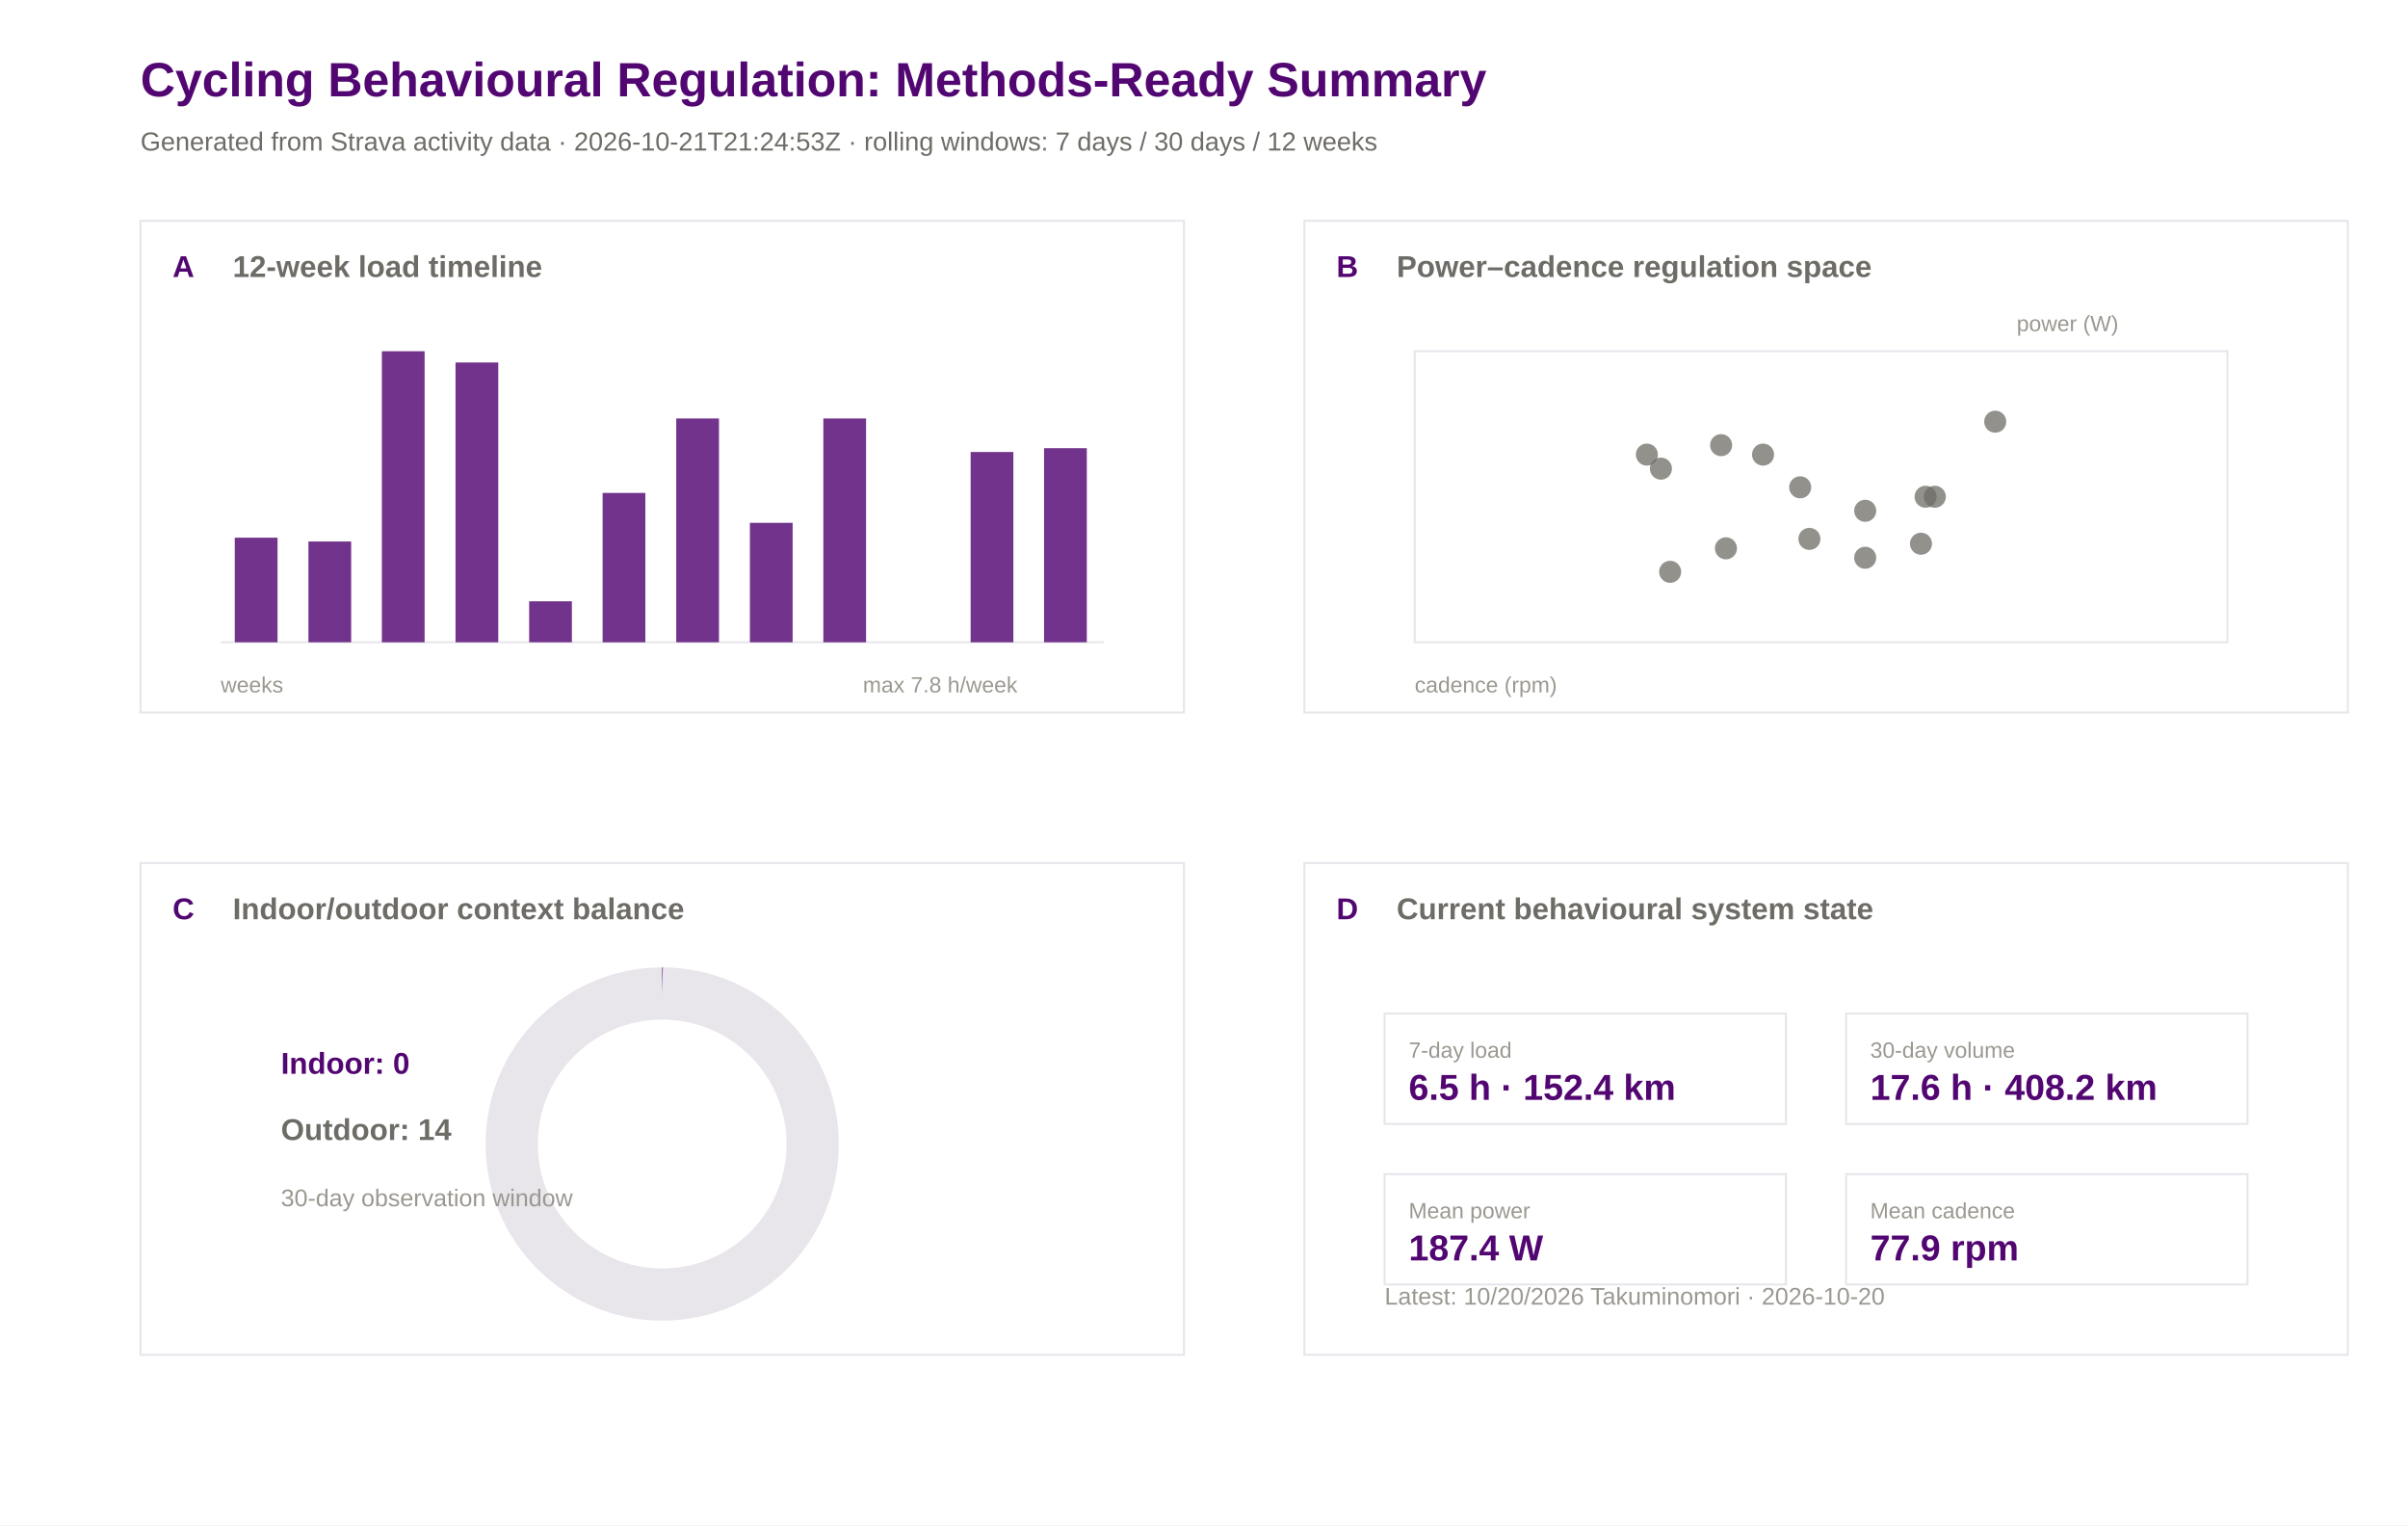
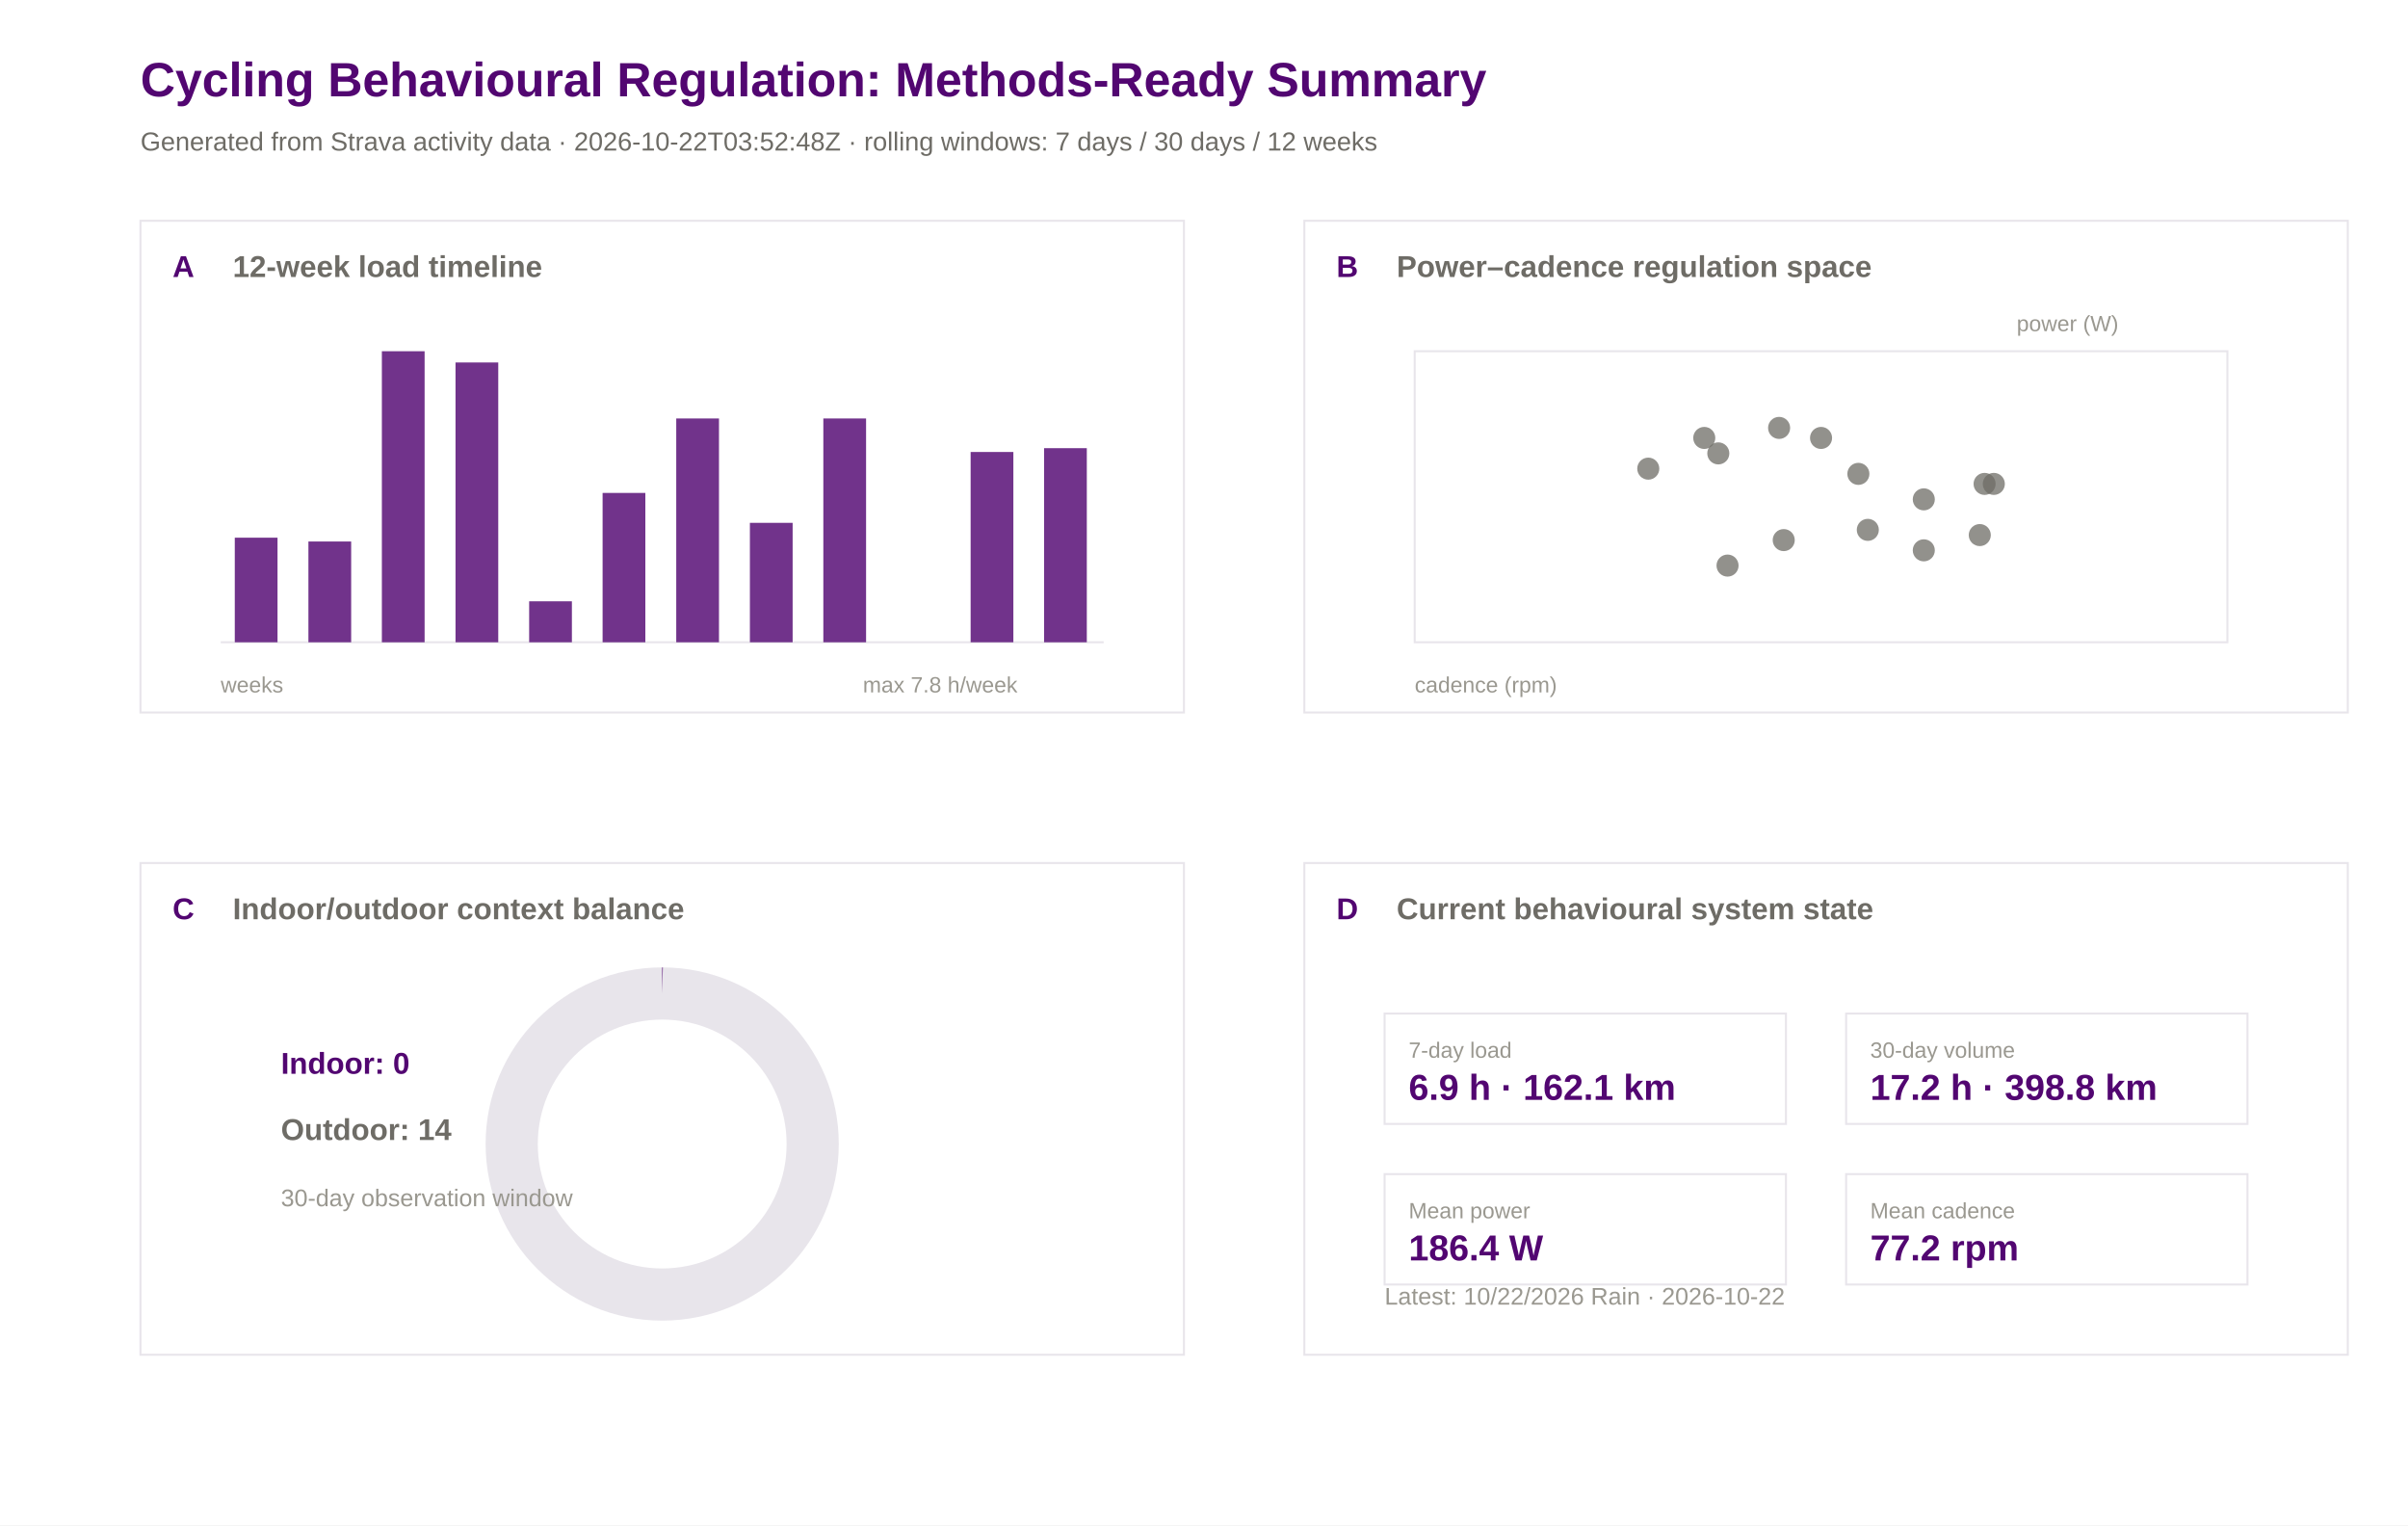
<svg xmlns="http://www.w3.org/2000/svg" width="1200" height="760" viewBox="0 0 1200 760">
  <rect width="100%" height="100%" fill="#ffffff" />
  <text x="70.0" y="48.0" font-family="Arial" font-size="24" font-weight="600" fill="#520671">Cycling Behavioural Regulation: Methods-Ready Summary</text>
-   <text x="70.0" y="75.0" font-family="Arial" font-size="13" font-weight="400" fill="#6e6c66">Generated from Strava activity data · 2026-10-21T21:24:53Z · rolling windows: 7 days / 30 days / 12 weeks</text>
+   <text x="70.0" y="75.0" font-family="Arial" font-size="13" font-weight="400" fill="#6e6c66">Generated from Strava activity data · 2026-10-22T03:52:48Z · rolling windows: 7 days / 30 days / 12 weeks</text>
  <rect x="70" y="110" width="520" height="245" fill="#ffffff" stroke="#e8e5eb" stroke-width="1" />
  <text x="86.0" y="138.0" font-family="Arial" font-size="15" font-weight="600" fill="#520671">A</text>
  <text x="116.0" y="138.0" font-family="Arial" font-size="15" font-weight="600" fill="#6e6c66">12-week load timeline</text>
  <rect x="650" y="110" width="520" height="245" fill="#ffffff" stroke="#e8e5eb" stroke-width="1" />
  <text x="666.0" y="138.0" font-family="Arial" font-size="15" font-weight="600" fill="#520671">B</text>
  <text x="696.0" y="138.0" font-family="Arial" font-size="15" font-weight="600" fill="#6e6c66">Power–cadence regulation space</text>
  <rect x="70" y="430" width="520" height="245" fill="#ffffff" stroke="#e8e5eb" stroke-width="1" />
  <text x="86.0" y="458.0" font-family="Arial" font-size="15" font-weight="600" fill="#520671">C</text>
  <text x="116.0" y="458.0" font-family="Arial" font-size="15" font-weight="600" fill="#6e6c66">Indoor/outdoor context balance</text>
  <rect x="650" y="430" width="520" height="245" fill="#ffffff" stroke="#e8e5eb" stroke-width="1" />
  <text x="666.0" y="458.0" font-family="Arial" font-size="15" font-weight="600" fill="#520671">D</text>
  <text x="696.0" y="458.0" font-family="Arial" font-size="15" font-weight="600" fill="#6e6c66">Current behavioural system state</text>
  <line x1="110" y1="320" x2="550" y2="320" stroke="#e8e5eb" />
  <rect x="117.0" y="267.9" width="21.3" height="52.1" fill="#520671" opacity="0.82" />
  <rect x="153.7" y="269.8" width="21.3" height="50.2" fill="#520671" opacity="0.82" />
  <rect x="190.3" y="175.0" width="21.3" height="145.0" fill="#520671" opacity="0.82" />
  <rect x="227.0" y="180.6" width="21.3" height="139.4" fill="#520671" opacity="0.82" />
  <rect x="263.7" y="299.6" width="21.3" height="20.4" fill="#520671" opacity="0.82" />
  <rect x="300.3" y="245.6" width="21.3" height="74.4" fill="#520671" opacity="0.82" />
  <rect x="337.0" y="208.5" width="21.3" height="111.5" fill="#520671" opacity="0.82" />
  <rect x="373.7" y="260.5" width="21.3" height="59.5" fill="#520671" opacity="0.82" />
  <rect x="410.3" y="208.5" width="21.3" height="111.5" fill="#520671" opacity="0.82" />
  <rect x="447.0" y="320.0" width="21.3" height="0.0" fill="#520671" opacity="0.82" />
  <rect x="483.7" y="225.2" width="21.3" height="94.8" fill="#520671" opacity="0.82" />
  <rect x="520.3" y="223.3" width="21.3" height="96.7" fill="#520671" opacity="0.82" />
  <text x="110.0" y="345.0" font-family="Arial" font-size="11" font-weight="400" fill="#9a9890">weeks</text>
  <text x="430.0" y="345.0" font-family="Arial" font-size="11" font-weight="400" fill="#9a9890">max 7.8 h/week</text>
  <rect x="705" y="175" width="405" height="145" fill="#ffffff" stroke="#e8e5eb" />
-   <circle cx="994.3" cy="210.1" r="5.5" fill="#6e6c66" opacity="0.75" />
-   <circle cx="857.7" cy="221.8" r="5.5" fill="#6e6c66" opacity="0.75" />
-   <circle cx="897.1" cy="242.8" r="5.5" fill="#6e6c66" opacity="0.75" />
-   <circle cx="827.7" cy="233.5" r="5.5" fill="#6e6c66" opacity="0.75" />
-   <circle cx="832.3" cy="284.9" r="5.5" fill="#6e6c66" opacity="0.75" />
-   <circle cx="929.5" cy="254.5" r="5.5" fill="#6e6c66" opacity="0.75" />
-   <circle cx="860.1" cy="273.2" r="5.5" fill="#6e6c66" opacity="0.75" />
-   <circle cx="878.6" cy="226.5" r="5.5" fill="#6e6c66" opacity="0.75" />
-   <circle cx="901.7" cy="268.5" r="5.5" fill="#6e6c66" opacity="0.75" />
-   <circle cx="964.2" cy="247.5" r="5.5" fill="#6e6c66" opacity="0.75" />
-   <circle cx="957.3" cy="270.9" r="5.5" fill="#6e6c66" opacity="0.75" />
-   <circle cx="929.5" cy="277.9" r="5.5" fill="#6e6c66" opacity="0.75" />
-   <circle cx="959.6" cy="247.5" r="5.5" fill="#6e6c66" opacity="0.75" />
-   <circle cx="820.7" cy="226.5" r="5.5" fill="#6e6c66" opacity="0.75" />
+   <circle cx="886.6" cy="213.2" r="5.5" fill="#6e6c66" opacity="0.75" />
+   <circle cx="926.1" cy="236.1" r="5.5" fill="#6e6c66" opacity="0.75" />
+   <circle cx="856.3" cy="225.9" r="5.5" fill="#6e6c66" opacity="0.75" />
+   <circle cx="860.9" cy="281.8" r="5.5" fill="#6e6c66" opacity="0.75" />
+   <circle cx="958.7" cy="248.8" r="5.5" fill="#6e6c66" opacity="0.75" />
+   <circle cx="888.9" cy="269.1" r="5.5" fill="#6e6c66" opacity="0.75" />
+   <circle cx="907.5" cy="218.2" r="5.5" fill="#6e6c66" opacity="0.75" />
+   <circle cx="930.8" cy="264.0" r="5.5" fill="#6e6c66" opacity="0.75" />
+   <circle cx="993.6" cy="241.1" r="5.5" fill="#6e6c66" opacity="0.75" />
+   <circle cx="986.6" cy="266.6" r="5.5" fill="#6e6c66" opacity="0.75" />
+   <circle cx="958.7" cy="274.2" r="5.5" fill="#6e6c66" opacity="0.75" />
+   <circle cx="989.0" cy="241.1" r="5.5" fill="#6e6c66" opacity="0.75" />
+   <circle cx="849.3" cy="218.2" r="5.5" fill="#6e6c66" opacity="0.75" />
+   <circle cx="821.4" cy="233.5" r="5.5" fill="#6e6c66" opacity="0.75" />
  <text x="705.0" y="345.0" font-family="Arial" font-size="11" font-weight="400" fill="#9a9890">cadence (rpm)</text>
  <text x="1005.0" y="165.0" font-family="Arial" font-size="11" font-weight="400" fill="#9a9890">power (W)</text>
  <circle cx="330" cy="570" r="75" fill="none" stroke="#e8e5eb" stroke-width="26" />
  <circle cx="330" cy="570" r="75" fill="none" stroke="#520671" stroke-width="26" stroke-dasharray="0.0 471.2" transform="rotate(-90 330 570)" />
  <text x="140.0" y="535.0" font-family="Arial" font-size="15" font-weight="600" fill="#520671">Indoor: 0</text>
  <text x="140.0" y="568.0" font-family="Arial" font-size="15" font-weight="600" fill="#6e6c66">Outdoor: 14</text>
  <text x="140.0" y="601.0" font-family="Arial" font-size="12" font-weight="400" fill="#9a9890">30-day observation window</text>
  <rect x="690" y="505" width="200" height="55" fill="#ffffff" stroke="#e8e5eb" />
  <text x="702.0" y="527.0" font-family="Arial" font-size="11" font-weight="500" fill="#9a9890">7-day load</text>
-   <text x="702.0" y="548.0" font-family="Arial" font-size="18" font-weight="600" fill="#520671">6.5 h · 152.4 km</text>
+   <text x="702.0" y="548.0" font-family="Arial" font-size="18" font-weight="600" fill="#520671">6.9 h · 162.1 km</text>
  <rect x="920" y="505" width="200" height="55" fill="#ffffff" stroke="#e8e5eb" />
  <text x="932.0" y="527.0" font-family="Arial" font-size="11" font-weight="500" fill="#9a9890">30-day volume</text>
-   <text x="932.0" y="548.0" font-family="Arial" font-size="18" font-weight="600" fill="#520671">17.6 h · 408.2 km</text>
+   <text x="932.0" y="548.0" font-family="Arial" font-size="18" font-weight="600" fill="#520671">17.2 h · 398.8 km</text>
  <rect x="690" y="585" width="200" height="55" fill="#ffffff" stroke="#e8e5eb" />
  <text x="702.0" y="607.0" font-family="Arial" font-size="11" font-weight="500" fill="#9a9890">Mean power</text>
-   <text x="702.0" y="628.0" font-family="Arial" font-size="18" font-weight="600" fill="#520671">187.4 W</text>
+   <text x="702.0" y="628.0" font-family="Arial" font-size="18" font-weight="600" fill="#520671">186.4 W</text>
  <rect x="920" y="585" width="200" height="55" fill="#ffffff" stroke="#e8e5eb" />
  <text x="932.0" y="607.0" font-family="Arial" font-size="11" font-weight="500" fill="#9a9890">Mean cadence</text>
-   <text x="932.0" y="628.0" font-family="Arial" font-size="18" font-weight="600" fill="#520671">77.9 rpm</text>
-   <text x="690.0" y="650.0" font-family="Arial" font-size="12" font-weight="400" fill="#9a9890">Latest: 10/20/2026 Takuminomori · 2026-10-20</text>
+   <text x="932.0" y="628.0" font-family="Arial" font-size="18" font-weight="600" fill="#520671">77.2 rpm</text>
+   <text x="690.0" y="650.0" font-family="Arial" font-size="12" font-weight="400" fill="#9a9890">Latest: 10/22/2026 Rain · 2026-10-22</text>
</svg>
